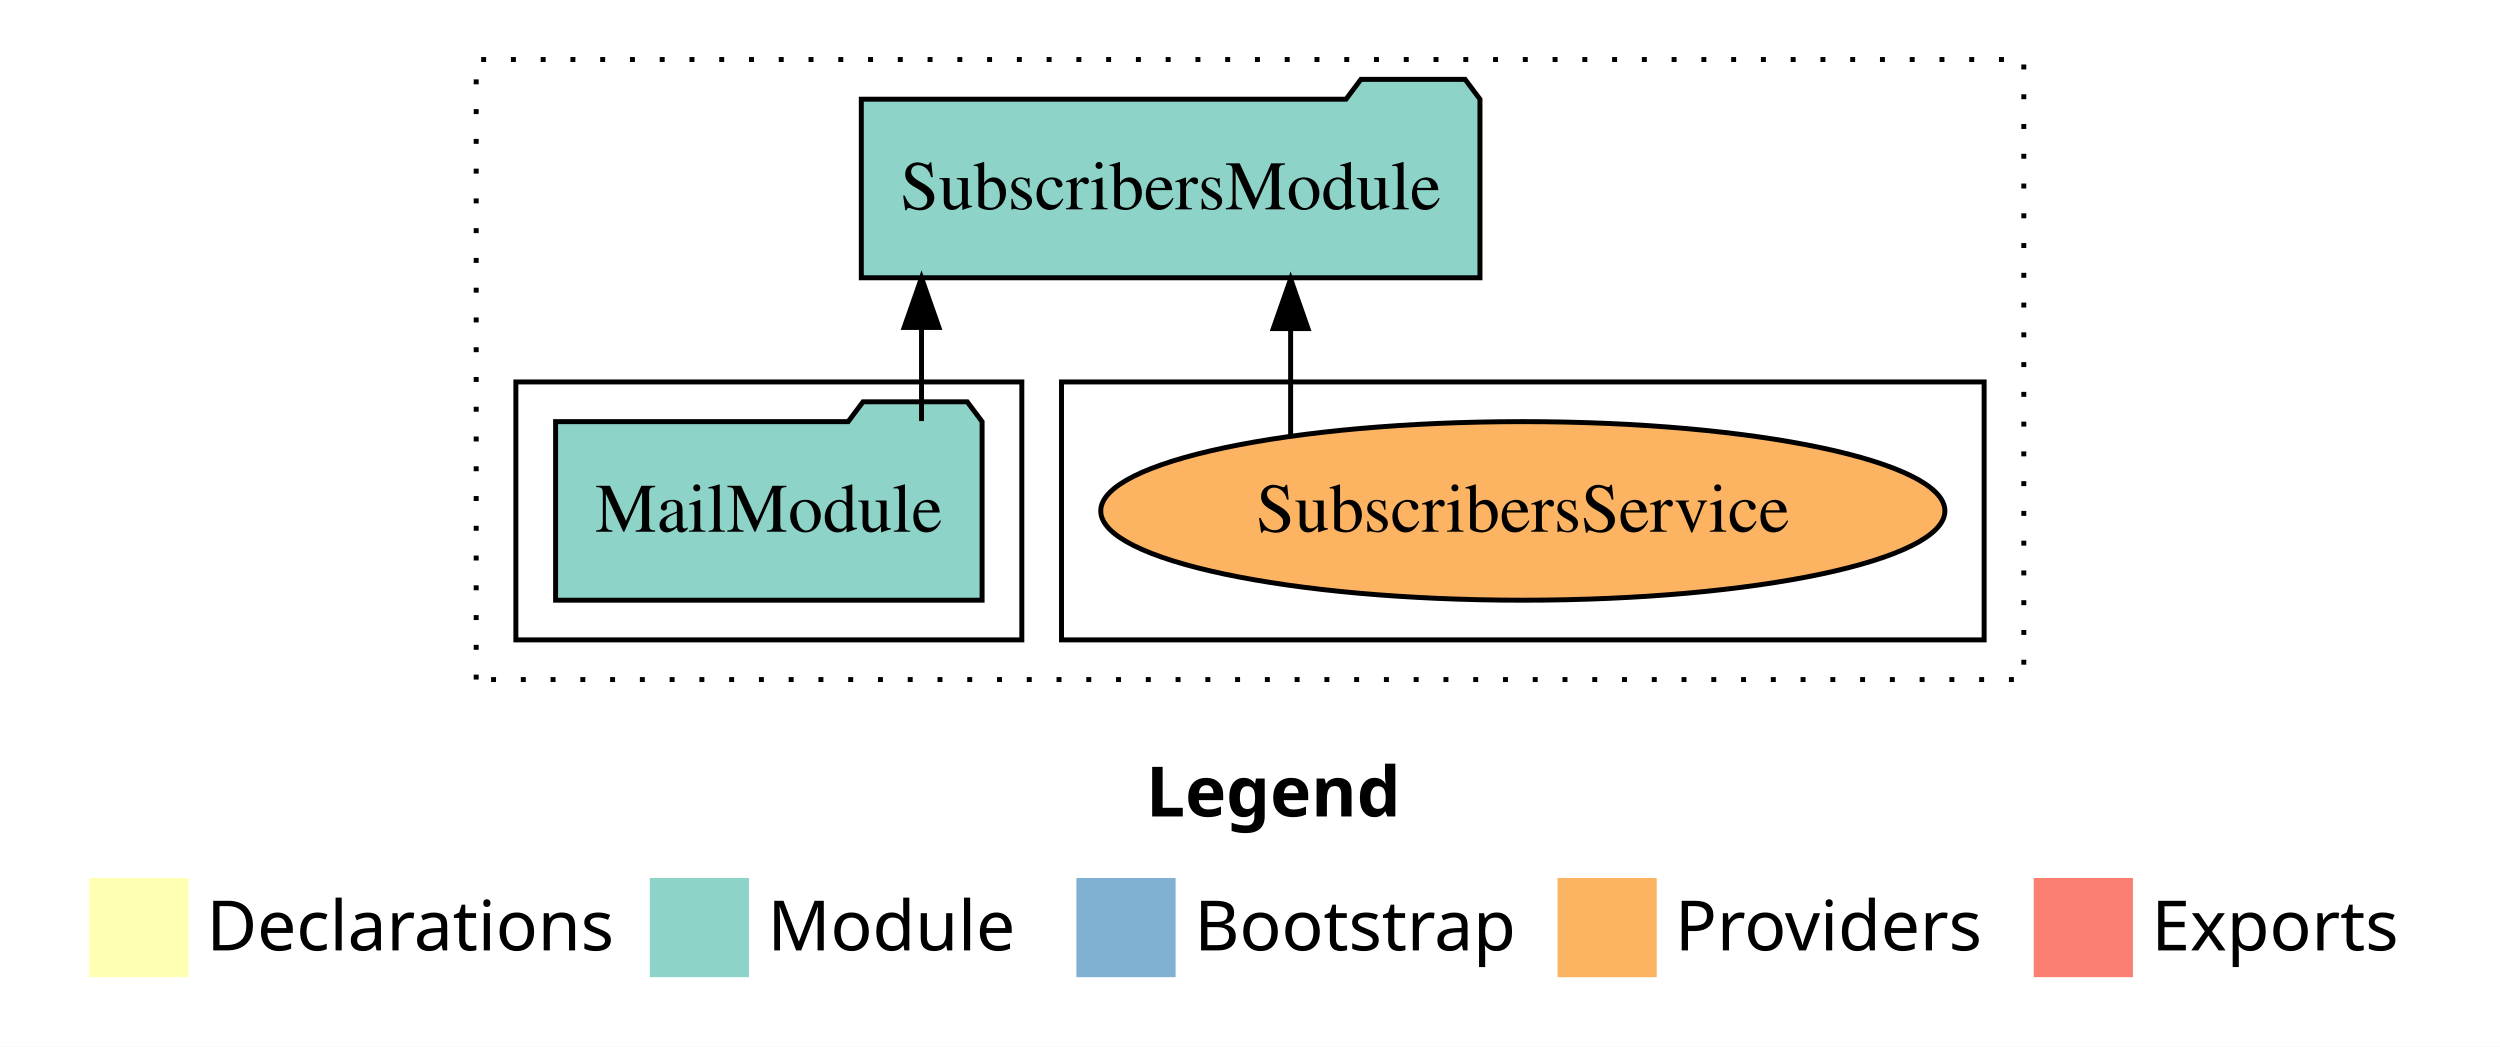
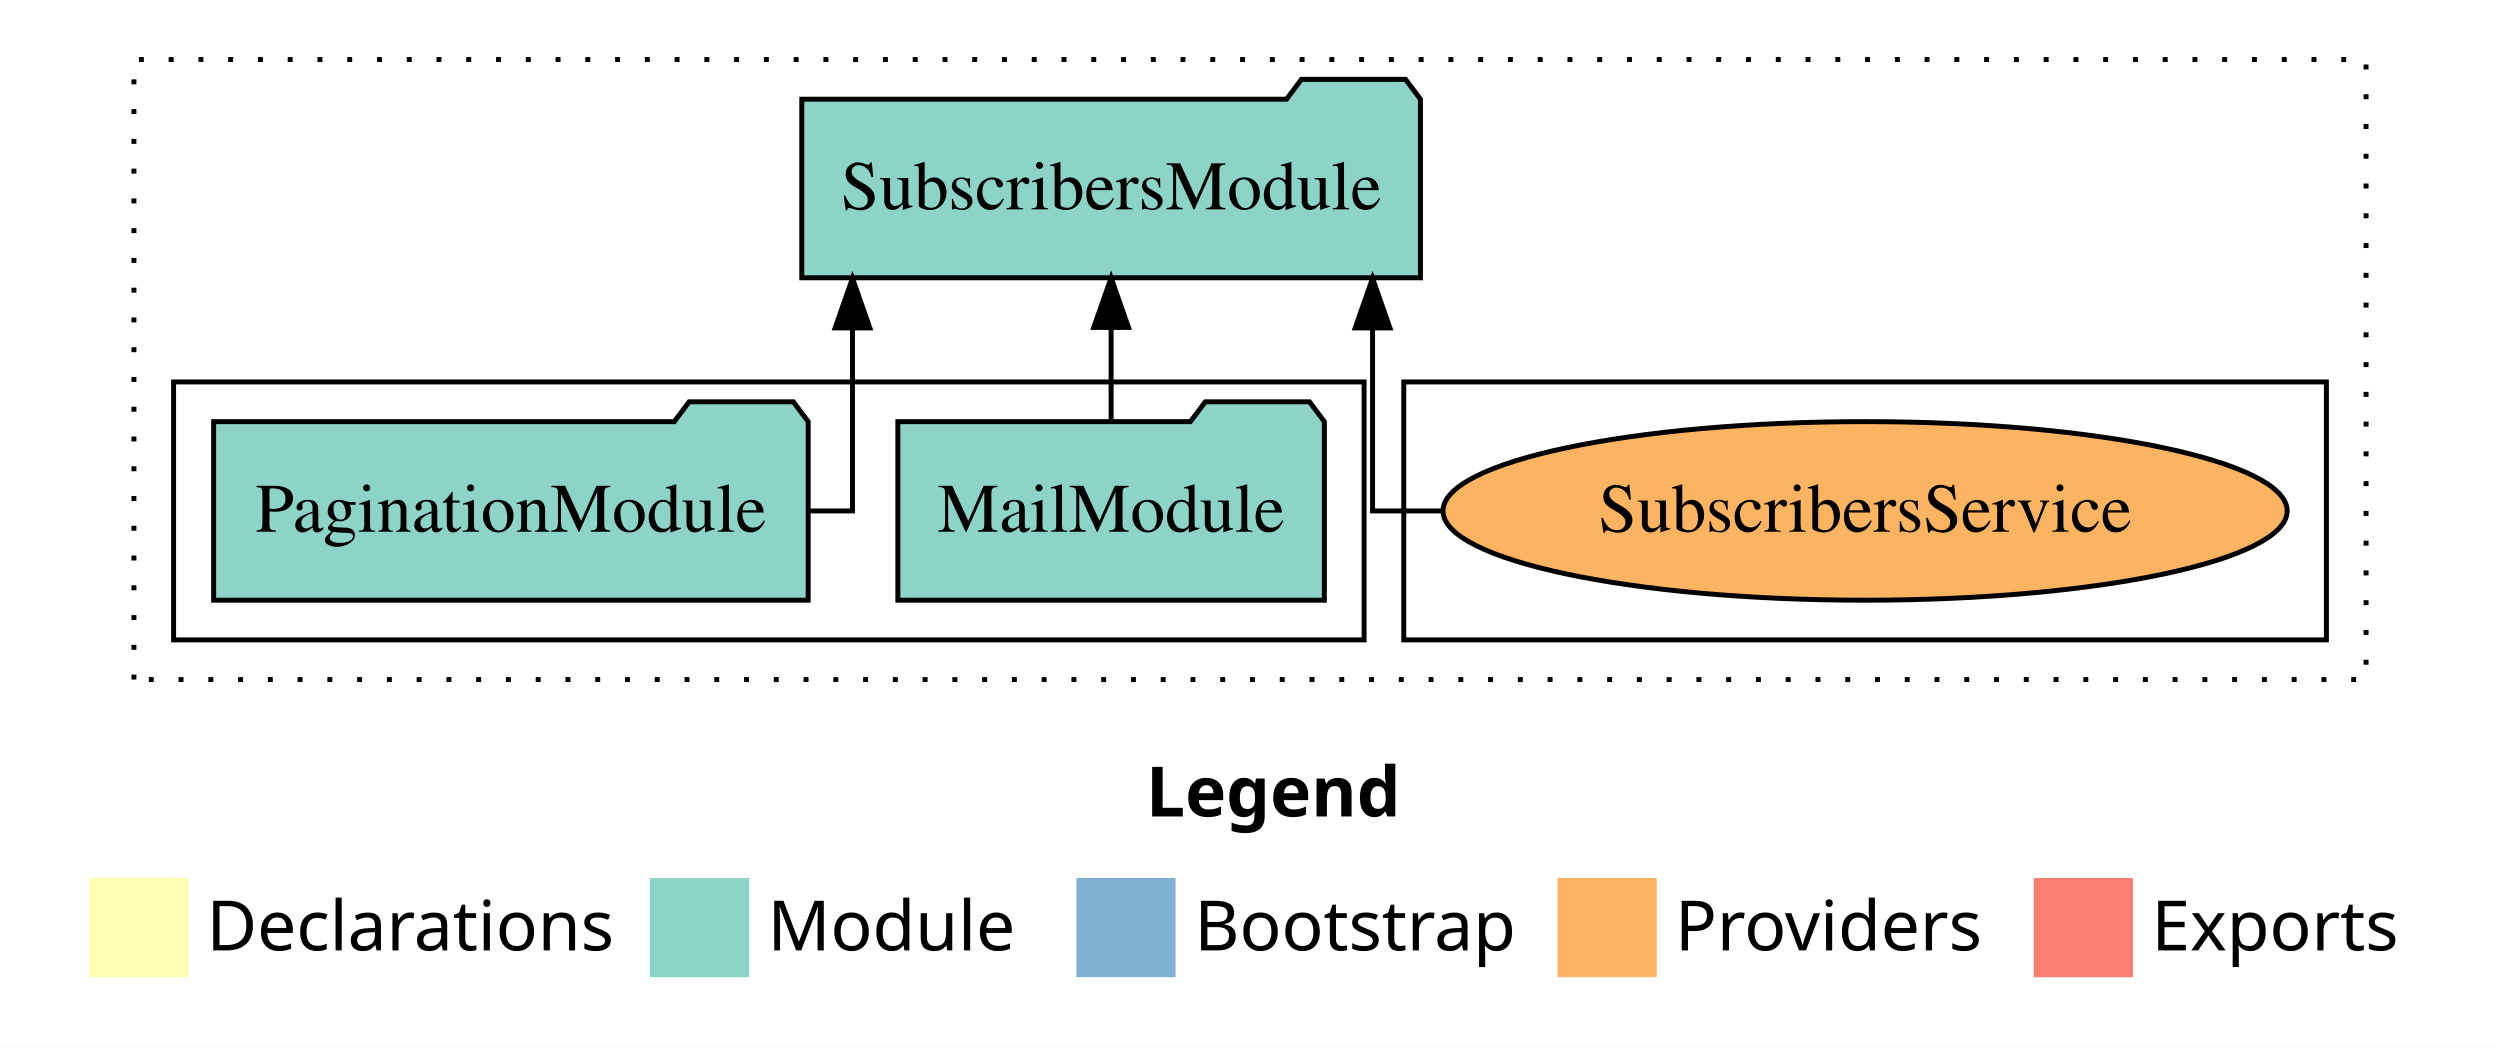
<svg xmlns="http://www.w3.org/2000/svg" width="504pt" height="211pt" viewBox="0.00 0.00 504.00 211.00">
  <g id="graph0" class="graph" transform="scale(1 1) rotate(0) translate(4 207)">
    <polygon fill="white" stroke="transparent" points="-4,4 -4,-207 500,-207 500,4 -4,4" />
    <text text-anchor="start" x="227.01" y="-42.4" font-family="Times-12" font-weight="bold" font-size="14.00">Legend</text>
    <polygon fill="#ffffb3" stroke="transparent" points="14,-10 14,-30 34,-30 34,-10 14,-10" />
    <text text-anchor="start" x="37.63" y="-15.4" font-family="Times-12" font-size="14.00">  Declarations</text>
    <polygon fill="#8dd3c7" stroke="transparent" points="127,-10 127,-30 147,-30 147,-10 127,-10" />
    <text text-anchor="start" x="150.73" y="-15.4" font-family="Times-12" font-size="14.00">  Module</text>
    <polygon fill="#80b1d3" stroke="transparent" points="213,-10 213,-30 233,-30 233,-10 213,-10" />
    <text text-anchor="start" x="236.78" y="-15.4" font-family="Times-12" font-size="14.00">  Bootstrap</text>
    <polygon fill="#fdb462" stroke="transparent" points="310,-10 310,-30 330,-30 330,-10 310,-10" />
    <text text-anchor="start" x="333.67" y="-15.4" font-family="Times-12" font-size="14.00">  Providers</text>
    <polygon fill="#fb8072" stroke="transparent" points="406,-10 406,-30 426,-30 426,-10 406,-10" />
    <text text-anchor="start" x="429.73" y="-15.4" font-family="Times-12" font-size="14.00">  Exports</text>
    <g id="clust1" class="cluster">
-       <polygon fill="none" stroke="black" stroke-dasharray="1,5" points="92,-70 92,-195 404,-195 404,-70 92,-70" />
+       <polygon fill="none" stroke="black" stroke-dasharray="1,5" points="23,-70 23,-195 473,-195 473,-70 23,-70" />
    </g>
    <g id="clust6" class="cluster">
-       <polygon fill="none" stroke="black" points="210,-78 210,-130 396,-130 396,-78 210,-78" />
+       <polygon fill="none" stroke="black" points="279,-78 279,-130 465,-130 465,-78 279,-78" />
    </g>
    <g id="clust3" class="cluster">
-       <polygon fill="none" stroke="black" points="100,-78 100,-130 202,-130 202,-78 100,-78" />
+       <polygon fill="none" stroke="black" points="31,-78 31,-130 271,-130 271,-78 31,-78" />
    </g>
    <g id="node1" class="node">
-       <polygon fill="#8dd3c7" stroke="black" points="193.99,-122 190.99,-126 169.99,-126 166.99,-122 108.01,-122 108.01,-86 193.99,-86 193.99,-122" />
-       <text text-anchor="middle" x="151" y="-99.8" font-family="Times,serif" font-size="14.00">MailModule</text>
+       <polygon fill="#8dd3c7" stroke="black" points="262.99,-122 259.99,-126 238.99,-126 235.99,-122 177.01,-122 177.01,-86 262.99,-86 262.99,-122" />
+       <text text-anchor="middle" x="220" y="-99.8" font-family="Times,serif" font-size="14.00">MailModule</text>
+     </g>
+     <g id="node3" class="node">
+       <polygon fill="#8dd3c7" stroke="black" points="282.36,-187 279.36,-191 258.36,-191 255.36,-187 157.64,-187 157.64,-151 282.36,-151 282.36,-187" />
+       <text text-anchor="middle" x="220" y="-164.8" font-family="Times,serif" font-size="14.00">SubscribersModule</text>
+     </g>
+     <g id="edge1" class="edge">
+       <path fill="none" stroke="black" d="M220,-122.11C220,-122.11 220,-140.99 220,-140.99" />
+       <polygon fill="black" stroke="black" points="216.5,-140.99 220,-150.99 223.5,-140.99 216.5,-140.99" />
    </g>
    <g id="node2" class="node">
-       <polygon fill="#8dd3c7" stroke="black" points="294.36,-187 291.36,-191 270.36,-191 267.36,-187 169.64,-187 169.64,-151 294.36,-151 294.36,-187" />
-       <text text-anchor="middle" x="232" y="-164.8" font-family="Times,serif" font-size="14.00">SubscribersModule</text>
-     </g>
-     <g id="edge1" class="edge">
-       <path fill="none" stroke="black" d="M181.78,-122.11C181.78,-122.11 181.78,-140.99 181.78,-140.99" />
-       <polygon fill="black" stroke="black" points="178.28,-140.99 181.78,-150.99 185.28,-140.99 178.28,-140.99" />
-     </g>
-     <g id="node3" class="node">
-       <ellipse fill="#fdb462" stroke="black" cx="303" cy="-104" rx="85.09" ry="18" />
-       <text text-anchor="middle" x="303" y="-99.8" font-family="Times,serif" font-size="14.00">SubscribersService</text>
+       <polygon fill="#8dd3c7" stroke="black" points="158.93,-122 155.93,-126 134.93,-126 131.93,-122 39.07,-122 39.07,-86 158.93,-86 158.93,-122" />
+       <text text-anchor="middle" x="99" y="-99.8" font-family="Times,serif" font-size="14.00">PaginationModule</text>
    </g>
    <g id="edge2" class="edge">
-       <path fill="none" stroke="black" d="M256.19,-119.08C256.19,-119.08 256.19,-140.76 256.19,-140.76" />
-       <polygon fill="black" stroke="black" points="252.69,-140.76 256.19,-150.76 259.69,-140.76 252.69,-140.76" />
+       <path fill="none" stroke="black" d="M158.86,-104C164.33,-104 167.86,-104 167.86,-104 167.86,-104 167.86,-140.89 167.86,-140.89" />
+       <polygon fill="black" stroke="black" points="164.36,-140.89 167.86,-150.89 171.36,-140.89 164.36,-140.89" />
+     </g>
+     <g id="node4" class="node">
+       <ellipse fill="#fdb462" stroke="black" cx="372" cy="-104" rx="85.09" ry="18" />
+       <text text-anchor="middle" x="372" y="-99.8" font-family="Times,serif" font-size="14.00">SubscribersService</text>
+     </g>
+     <g id="edge3" class="edge">
+       <path fill="none" stroke="black" d="M286.94,-104C278.35,-104 272.71,-104 272.71,-104 272.71,-104 272.71,-140.89 272.71,-140.89" />
+       <polygon fill="black" stroke="black" points="269.21,-140.89 272.71,-150.89 276.21,-140.89 269.21,-140.89" />
    </g>
  </g>
</svg>
